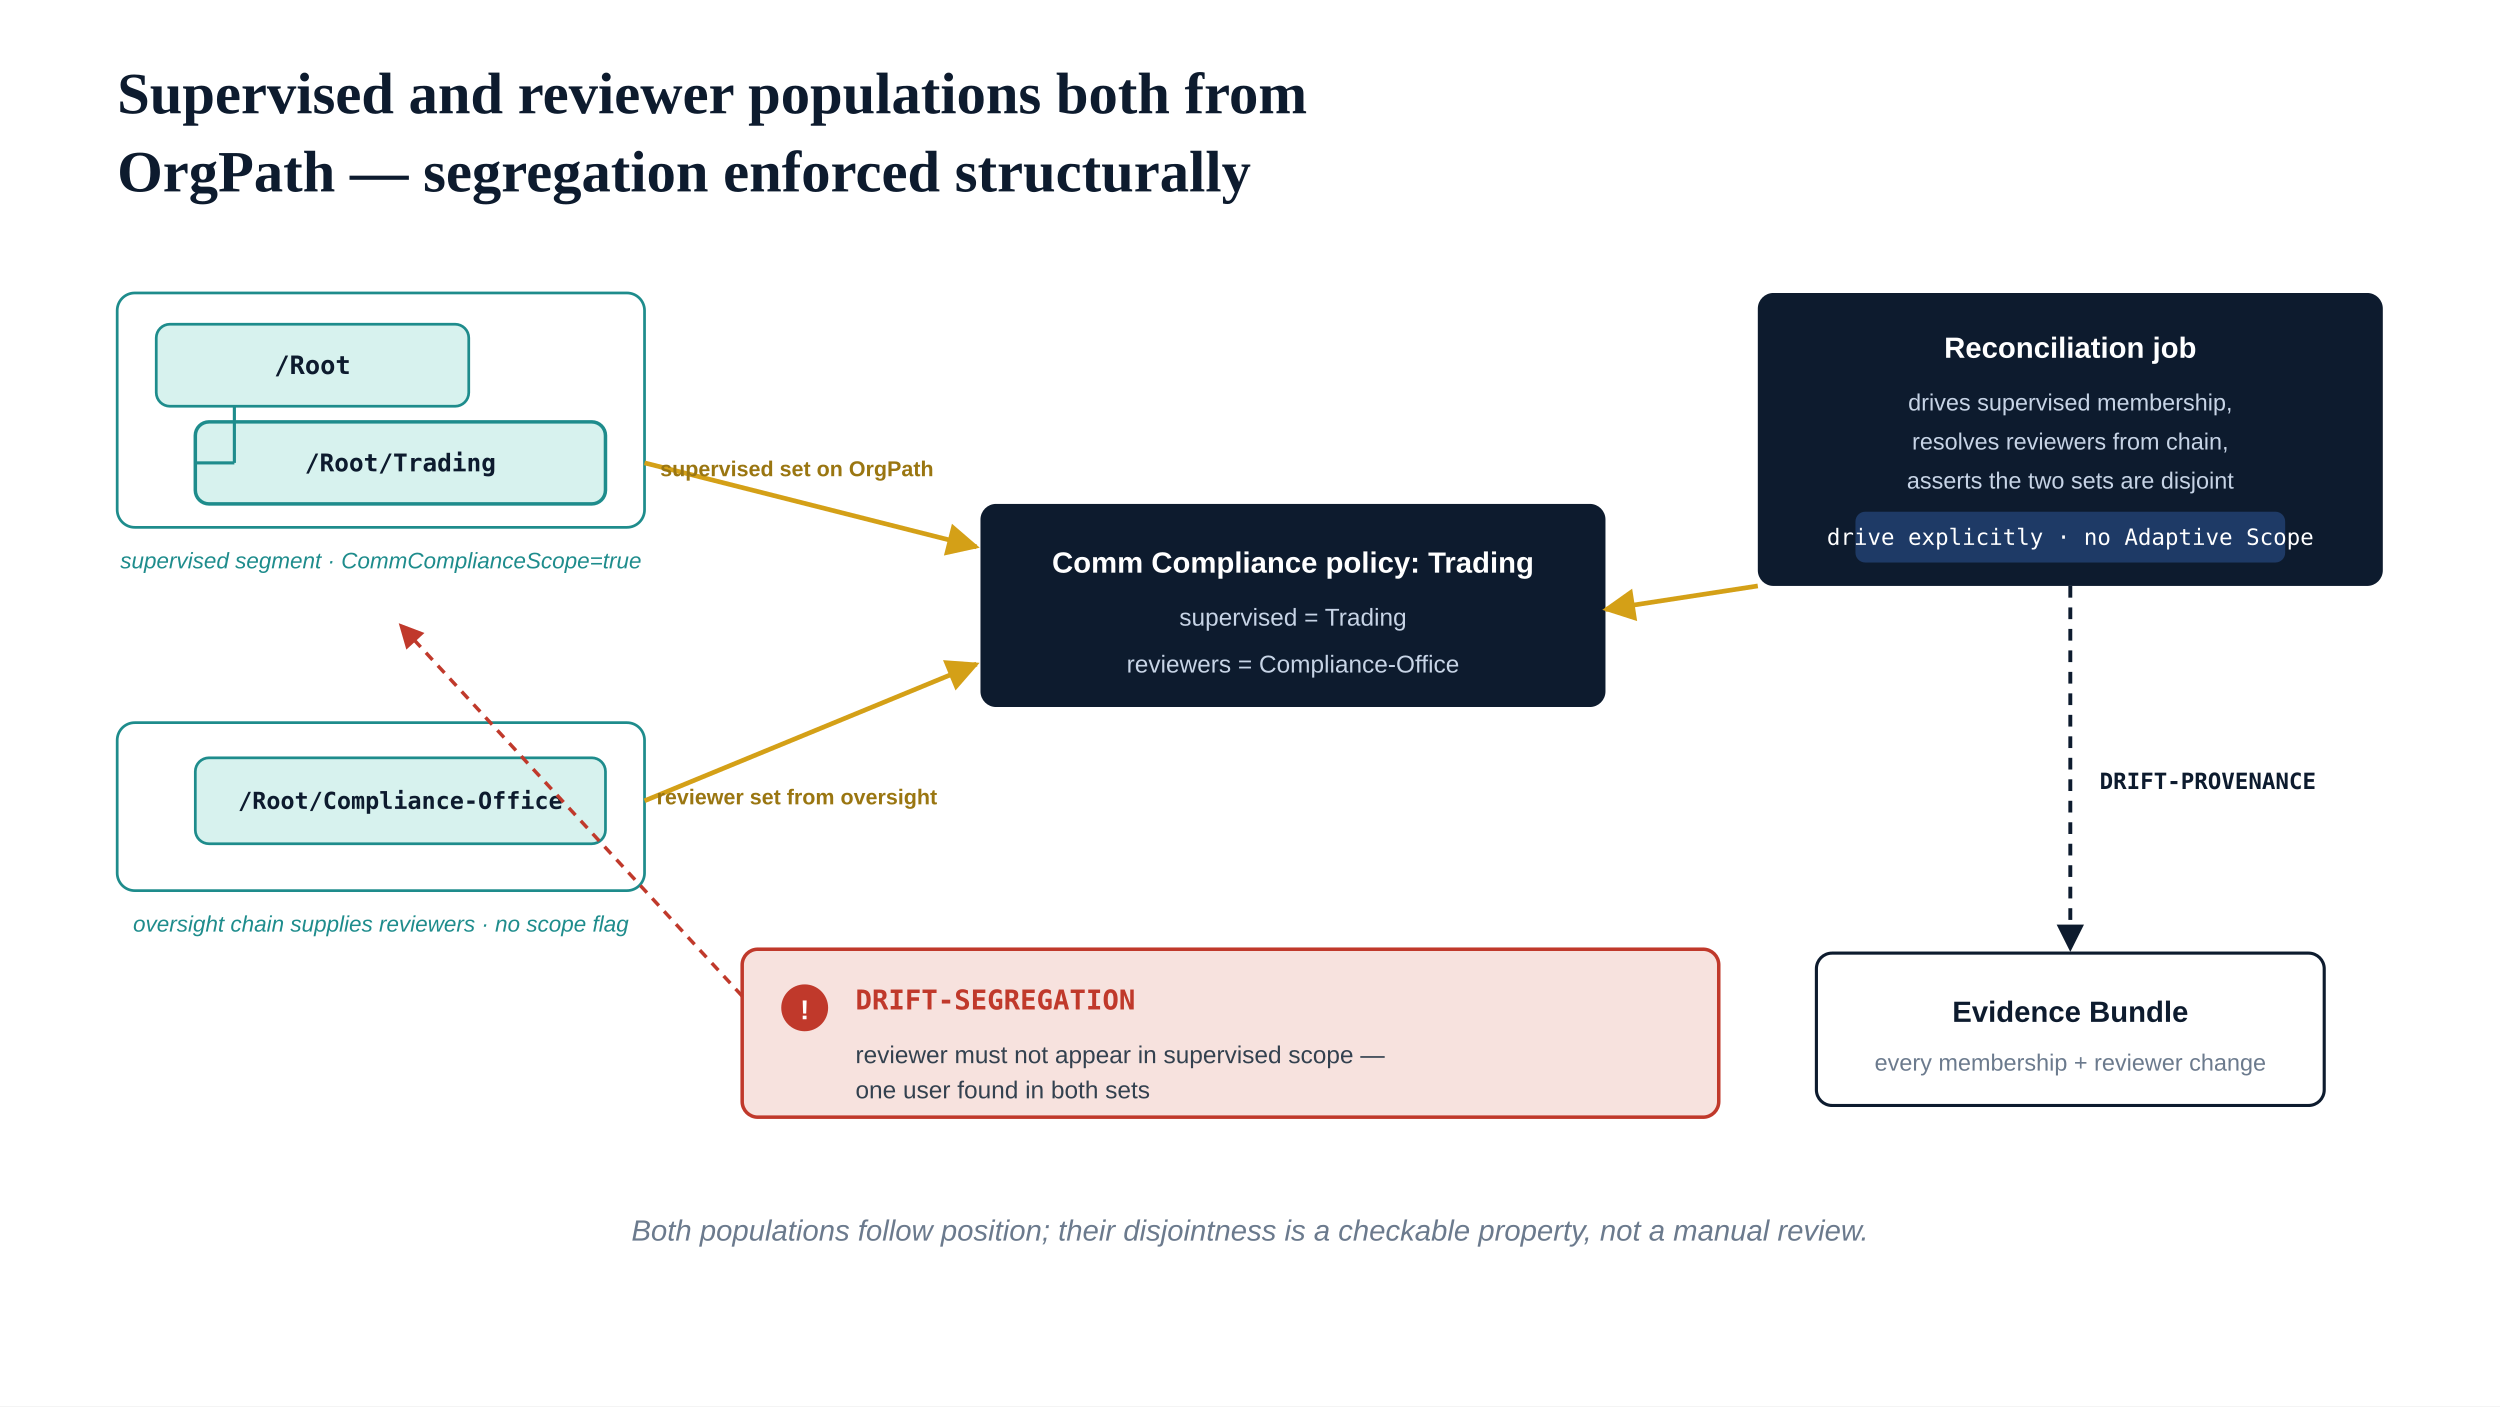
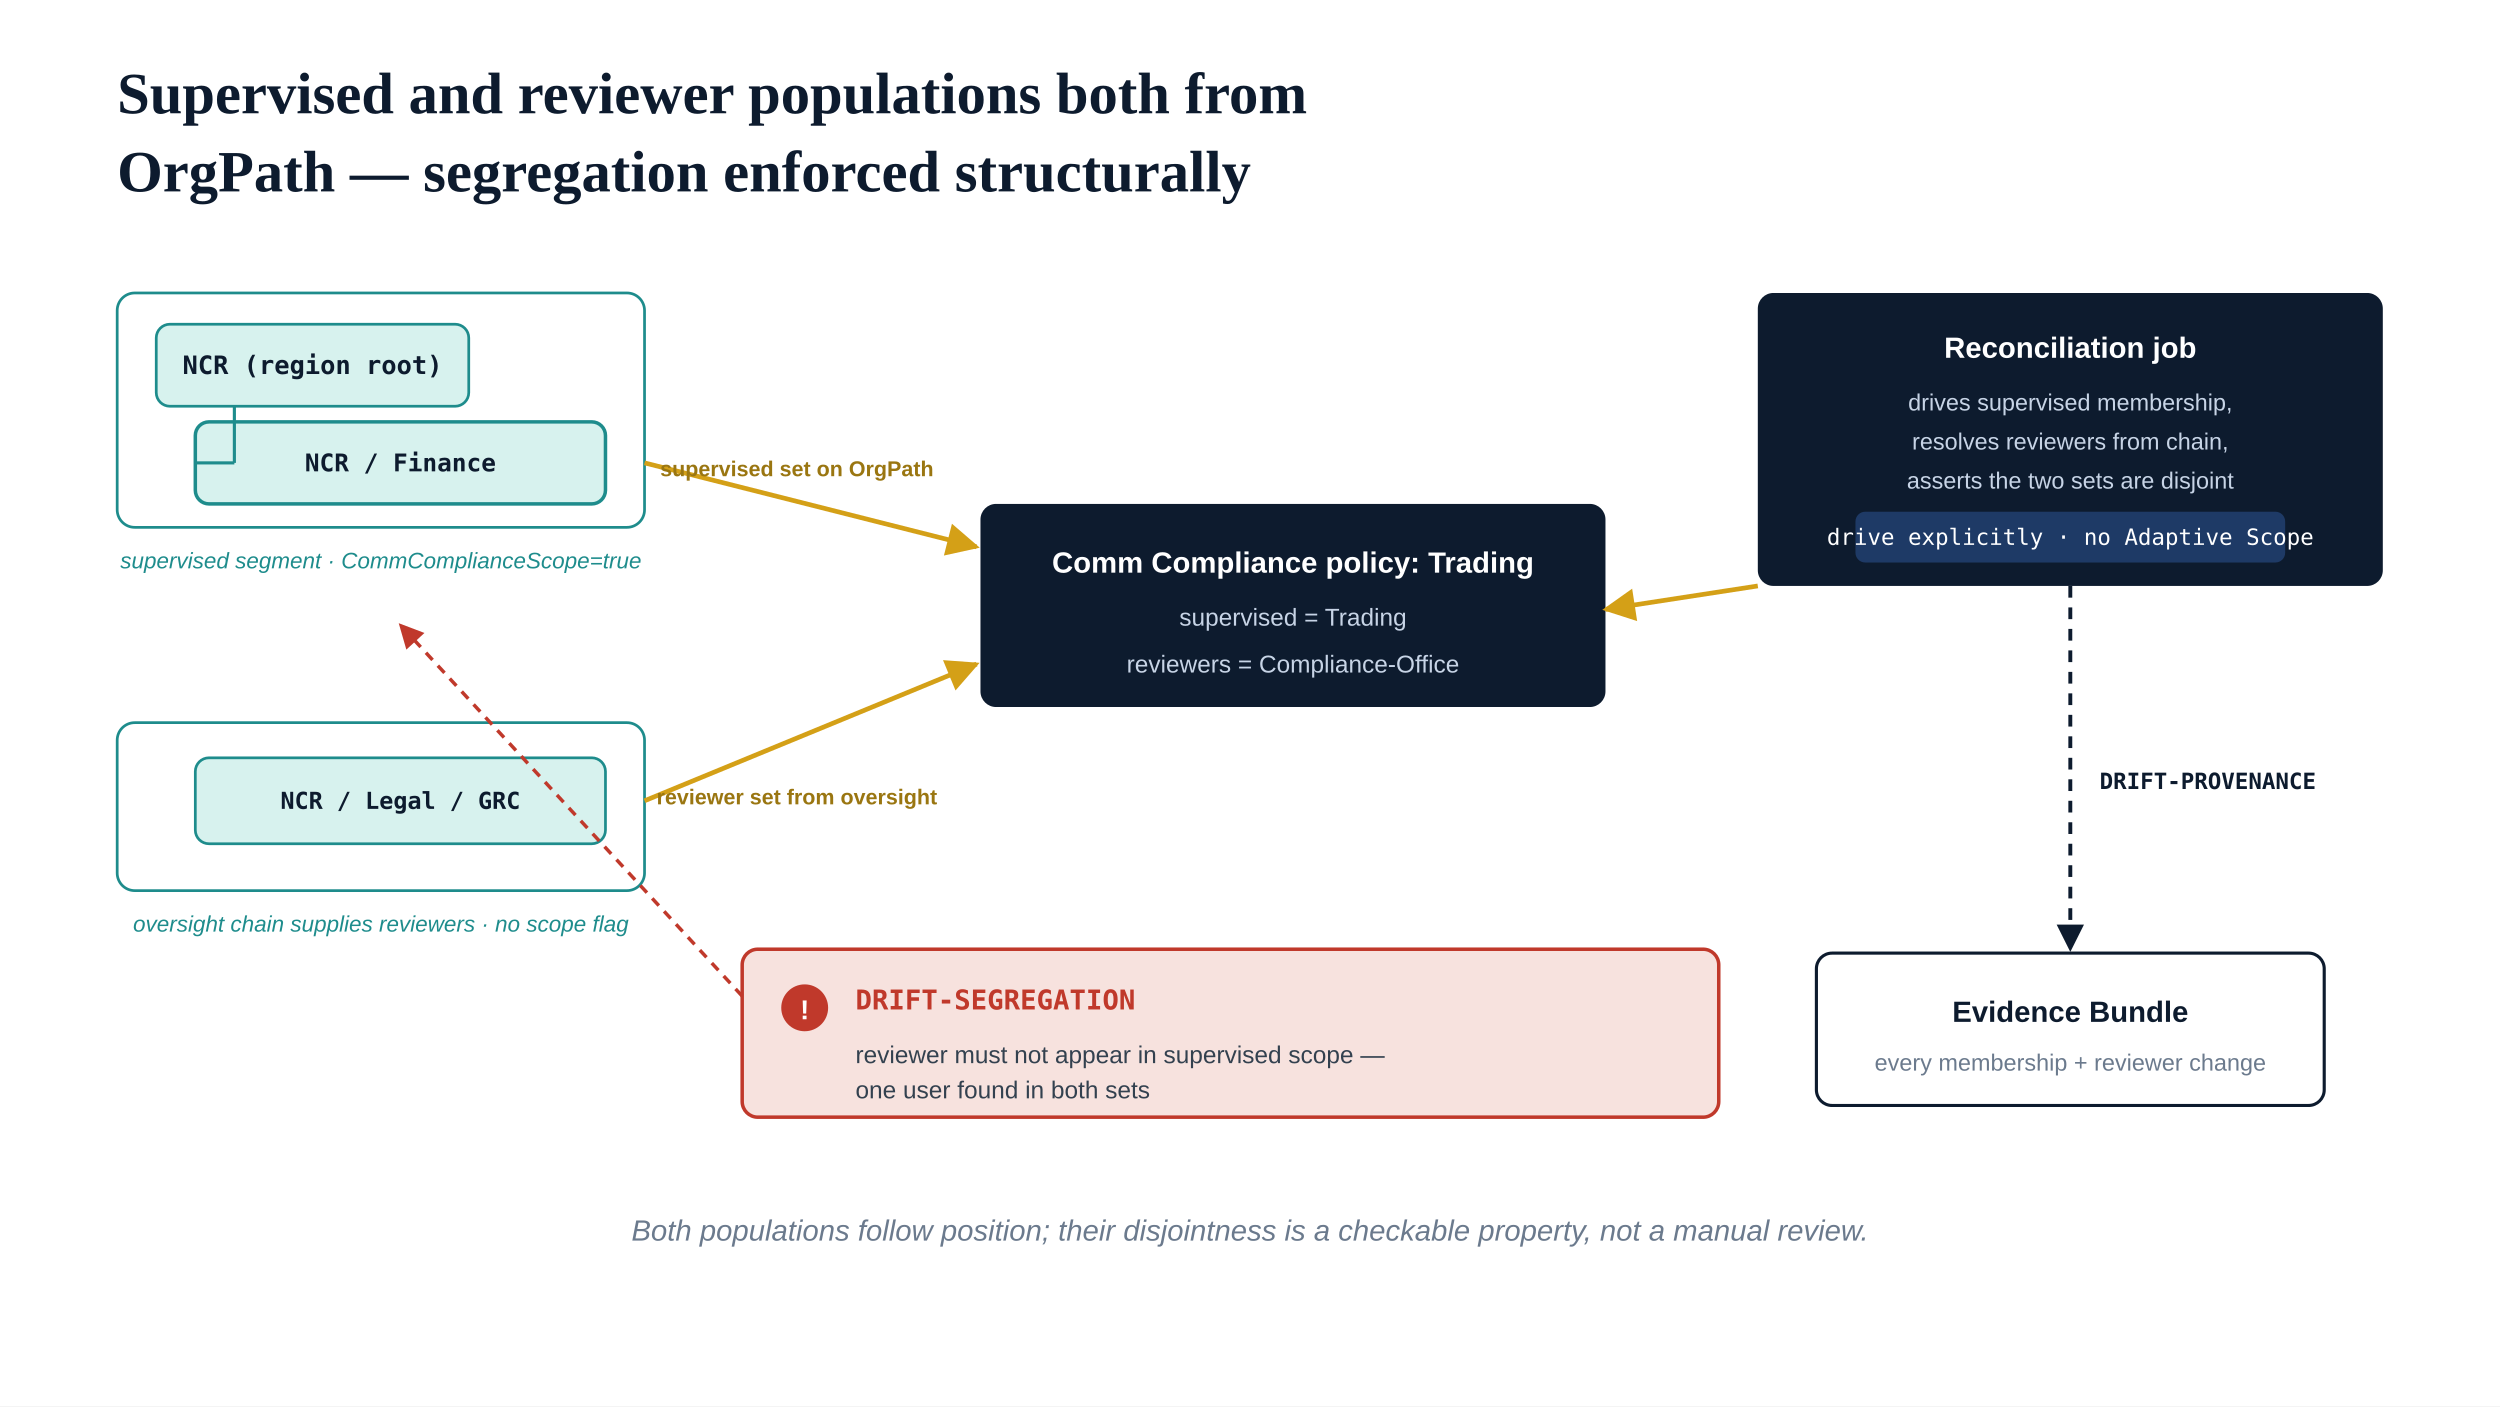
<svg xmlns="http://www.w3.org/2000/svg" viewBox="0 0 1280 720" font-family="Arial, 'Helvetica Neue', Helvetica, sans-serif">
  <rect x="0" y="0" width="1280" height="720" rx="0" fill="#FFFFFF" />
  <defs>
    <marker id="ar-grey" viewBox="0 0 10 10" refX="9" refY="5" markerWidth="7" markerHeight="7" orient="auto-start-reverse">
      <path d="M0,0 L10,5 L0,10 z" fill="#5A5A5A" />
    </marker>
    <marker id="ar-red" viewBox="0 0 10 10" refX="9" refY="5" markerWidth="7" markerHeight="7" orient="auto-start-reverse">
      <path d="M0,0 L10,5 L0,10 z" fill="#C0392B" />
    </marker>
    <marker id="ar-navy" viewBox="0 0 10 10" refX="9" refY="5" markerWidth="7" markerHeight="7" orient="auto-start-reverse">
      <path d="M0,0 L10,5 L0,10 z" fill="#0D1B2E" />
    </marker>
    <marker id="ar-amber" viewBox="0 0 10 10" refX="9" refY="5" markerWidth="7" markerHeight="7" orient="auto-start-reverse">
      <path d="M0,0 L10,5 L0,10 z" fill="#D4A017" />
    </marker>
    <marker id="ar-teal" viewBox="0 0 10 10" refX="9" refY="5" markerWidth="7" markerHeight="7" orient="auto-start-reverse">
      <path d="M0,0 L10,5 L0,10 z" fill="#1E8C8C" />
    </marker>
  </defs>
  <text x="60" y="58" font-family="Georgia, 'Times New Roman', serif" font-size="30" font-weight="bold" fill="#0D1B2E" text-anchor="start">Supervised and reviewer populations both from</text>
  <text x="60" y="98" font-family="Georgia, 'Times New Roman', serif" font-size="30" font-weight="bold" fill="#0D1B2E" text-anchor="start">OrgPath — segregation enforced structurally</text>
  <rect x="60" y="150" width="270" height="120" rx="9" fill="#FFFFFF" stroke="#1E8C8C" stroke-width="1.4" />
  <rect x="80" y="166" width="160" height="42" rx="7" fill="#D7F2EE" stroke="#1E8C8C" stroke-width="1.4" />
-   <text x="160" y="187" font-family="Consolas, 'DejaVu Sans Mono', monospace" font-size="13" font-weight="bold" fill="#0D1B2E" text-anchor="middle" dominant-baseline="central">/Root</text>
+   <text x="160" y="187" font-family="Consolas, 'DejaVu Sans Mono', monospace" font-size="13" font-weight="bold" fill="#0D1B2E" text-anchor="middle" dominant-baseline="central">NCR (region root)</text>
  <rect x="100" y="216" width="210" height="42" rx="7" fill="#D7F2EE" stroke="#1E8C8C" stroke-width="1.8" />
-   <text x="205" y="237" font-family="Consolas, 'DejaVu Sans Mono', monospace" font-size="12.5" font-weight="bold" fill="#0D1B2E" text-anchor="middle" dominant-baseline="central">/Root/Trading</text>
+   <text x="205" y="237" font-family="Consolas, 'DejaVu Sans Mono', monospace" font-size="12.5" font-weight="bold" fill="#0D1B2E" text-anchor="middle" dominant-baseline="central">NCR / Finance</text>
  <line x1="120" y1="208" x2="120" y2="237" stroke="#1E8C8C" stroke-width="1.6" />
  <line x1="120" y1="237" x2="100" y2="237" stroke="#1E8C8C" stroke-width="1.6" />
  <rect x="100" y="216" width="210" height="0" />
  <text x="195" y="287" font-family="Arial, 'Helvetica Neue', Helvetica, sans-serif" font-size="11.5" font-style="italic" fill="#1E8C8C" text-anchor="middle" dominant-baseline="central">supervised segment · CommComplianceScope=true</text>
  <rect x="60" y="370" width="270" height="86" rx="9" fill="#FFFFFF" stroke="#1E8C8C" stroke-width="1.4" />
  <rect x="100" y="388" width="210" height="44" rx="7" fill="#D7F2EE" stroke="#1E8C8C" stroke-width="1.4" />
-   <text x="205" y="410" font-family="Consolas, 'DejaVu Sans Mono', monospace" font-size="12" font-weight="bold" fill="#0D1B2E" text-anchor="middle" dominant-baseline="central">/Root/Compliance-Office</text>
+   <text x="205" y="410" font-family="Consolas, 'DejaVu Sans Mono', monospace" font-size="12" font-weight="bold" fill="#0D1B2E" text-anchor="middle" dominant-baseline="central">NCR / Legal / GRC</text>
  <text x="195" y="473" font-family="Arial, 'Helvetica Neue', Helvetica, sans-serif" font-size="11.5" font-style="italic" fill="#1E8C8C" text-anchor="middle" dominant-baseline="central">oversight chain supplies reviewers · no scope flag</text>
  <line x1="330" y1="237" x2="500" y2="280" stroke="#D4A017" stroke-width="2.4" marker-end="url(#ar-amber)" />
  <text x="408" y="240" font-family="Arial, 'Helvetica Neue', Helvetica, sans-serif" font-size="11" font-weight="bold" fill="#9A7611" text-anchor="middle" dominant-baseline="central">supervised set on OrgPath</text>
  <line x1="330" y1="410" x2="500" y2="340" stroke="#D4A017" stroke-width="2.4" marker-end="url(#ar-amber)" />
  <text x="408" y="408" font-family="Arial, 'Helvetica Neue', Helvetica, sans-serif" font-size="11" font-weight="bold" fill="#9A7611" text-anchor="middle" dominant-baseline="central">reviewer set from oversight</text>
  <rect x="502" y="258" width="320" height="104" rx="8" fill="#0D1B2E" />
  <text x="662" y="288" font-family="Arial, 'Helvetica Neue', Helvetica, sans-serif" font-size="15" font-weight="bold" fill="#FFFFFF" text-anchor="middle" dominant-baseline="central">Comm Compliance policy: Trading</text>
  <text x="662" y="316" font-family="Arial, 'Helvetica Neue', Helvetica, sans-serif" font-size="12.5" fill="#C7D4E6" text-anchor="middle" dominant-baseline="central">supervised = Trading</text>
  <text x="662" y="340" font-family="Arial, 'Helvetica Neue', Helvetica, sans-serif" font-size="12.5" fill="#C7D4E6" text-anchor="middle" dominant-baseline="central">reviewers = Compliance-Office</text>
  <rect x="900" y="150" width="320" height="150" rx="8" fill="#0D1B2E" />
  <text x="1060" y="178" font-family="Arial, 'Helvetica Neue', Helvetica, sans-serif" font-size="15" font-weight="bold" fill="#FFFFFF" text-anchor="middle" dominant-baseline="central">Reconciliation job</text>
  <text x="1060" y="206" font-family="Arial, 'Helvetica Neue', Helvetica, sans-serif" font-size="12" fill="#C7D4E6" text-anchor="middle" dominant-baseline="central">drives supervised membership,</text>
  <text x="1060" y="226" font-family="Arial, 'Helvetica Neue', Helvetica, sans-serif" font-size="12" fill="#C7D4E6" text-anchor="middle" dominant-baseline="central">resolves reviewers from chain,</text>
  <text x="1060" y="246" font-family="Arial, 'Helvetica Neue', Helvetica, sans-serif" font-size="12" fill="#C7D4E6" text-anchor="middle" dominant-baseline="central">asserts the two sets are disjoint</text>
  <rect x="950" y="262" width="220" height="26" rx="5" fill="#1E3A66" />
  <text x="1060" y="275" font-family="Consolas, 'DejaVu Sans Mono', monospace" font-size="11.5" fill="#FFFFFF" text-anchor="middle" dominant-baseline="central">drive explicitly · no Adaptive Scope</text>
  <line x1="900" y1="300" x2="822" y2="312" stroke="#D4A017" stroke-width="2.4" marker-end="url(#ar-amber)" />
  <rect x="380" y="486" width="500" height="86" rx="8" fill="#F7E2DE" stroke="#C0392B" stroke-width="1.8" />
  <circle cx="412" cy="516" r="12" fill="#C0392B" />
  <text x="412" y="517" font-family="Arial, 'Helvetica Neue', Helvetica, sans-serif" font-size="14" font-weight="bold" fill="#FFFFFF" text-anchor="middle" dominant-baseline="central">!</text>
  <text x="438" y="512" font-family="Consolas, 'DejaVu Sans Mono', monospace" font-size="14" font-weight="bold" fill="#C0392B" text-anchor="start" dominant-baseline="central">DRIFT-SEGREGATION</text>
  <text x="438" y="540" font-family="Arial, 'Helvetica Neue', Helvetica, sans-serif" font-size="12.5" fill="#33414F" text-anchor="start" dominant-baseline="central">reviewer must not appear in supervised scope —</text>
  <text x="438" y="558" font-family="Arial, 'Helvetica Neue', Helvetica, sans-serif" font-size="12.5" fill="#33414F" text-anchor="start" dominant-baseline="central">one user found in both sets</text>
  <line x1="380" y1="510" x2="205" y2="320" stroke="#C0392B" stroke-width="1.8" stroke-dasharray="5 4" marker-end="url(#ar-red)" />
  <line x1="1060" y1="300" x2="1060" y2="486" stroke="#0D1B2E" stroke-width="2" stroke-dasharray="6 5" marker-end="url(#ar-navy)" />
  <text x="1075" y="400" font-family="Consolas, 'DejaVu Sans Mono', monospace" font-size="11.5" font-weight="bold" fill="#0D1B2E" text-anchor="start" dominant-baseline="central">DRIFT-PROVENANCE</text>
  <rect x="930" y="488" width="260" height="78" rx="8" fill="#FFFFFF" stroke="#0D1B2E" stroke-width="1.6" />
  <text x="1060" y="518" font-family="Arial, 'Helvetica Neue', Helvetica, sans-serif" font-size="15" font-weight="bold" fill="#0D1B2E" text-anchor="middle" dominant-baseline="central">Evidence Bundle</text>
  <text x="1060" y="544" font-family="Arial, 'Helvetica Neue', Helvetica, sans-serif" font-size="12" fill="#6B7A8D" text-anchor="middle" dominant-baseline="central">every membership + reviewer change</text>
  <text x="640" y="630" font-family="Arial, 'Helvetica Neue', Helvetica, sans-serif" font-size="15" font-style="italic" fill="#6B7A8D" text-anchor="middle" dominant-baseline="central">Both populations follow position; their disjointness is a checkable property, not a manual review.</text>
</svg>
